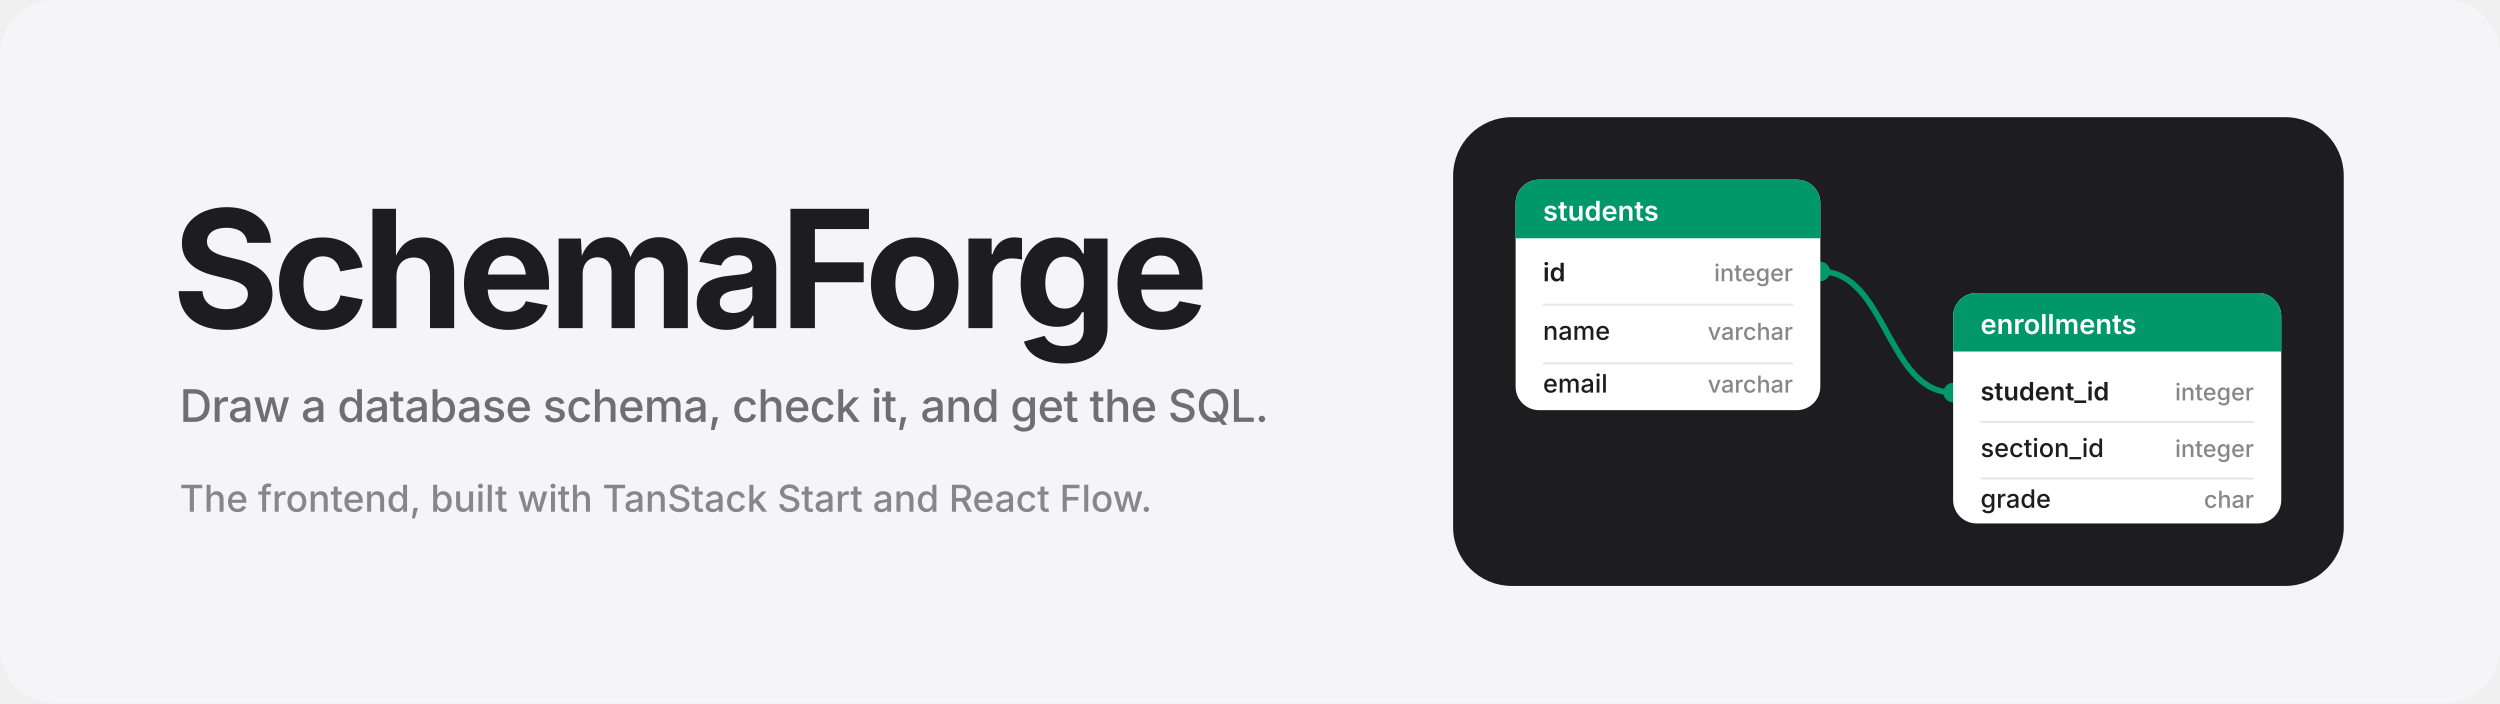
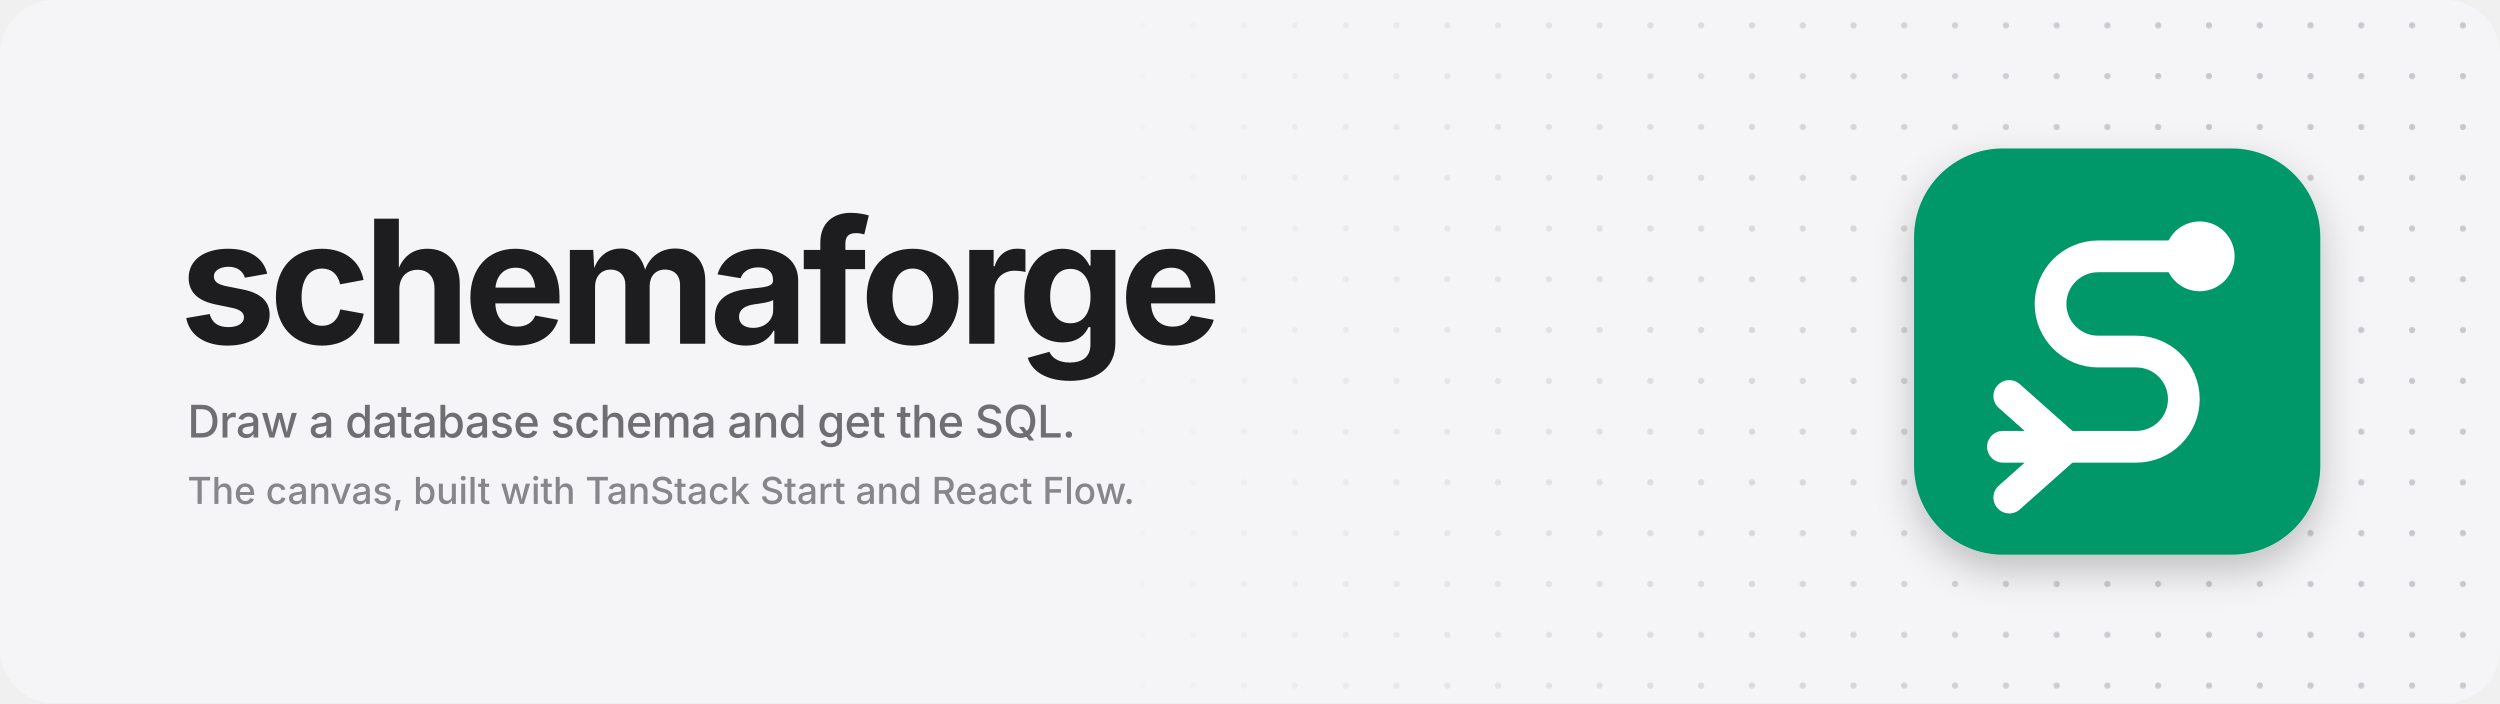
<svg xmlns="http://www.w3.org/2000/svg" width="1280" height="360" viewBox="0 0 1280 360">
+   <defs>
+     <pattern id="dots" width="26" height="26" patternUnits="userSpaceOnUse">
+       <circle cx="13" cy="13" r="1.6" fill="#c7c7cc" />
+     </pattern>
+     <linearGradient id="fade" x1="560" y1="0" x2="1280" y2="0" gradientUnits="userSpaceOnUse">
+       <stop offset="0" stop-color="#000" />
+       <stop offset="0.75" stop-color="#fff" />
+     </linearGradient>
+     <mask id="canvas">
+       <rect x="560" y="0" width="720" height="360" fill="url(#fade)" />
+     </mask>
+     <clipPath id="card">
+       <rect width="1280" height="360" rx="28" />
+     </clipPath>
+     <filter id="lift" x="-40%" y="-40%" width="180%" height="190%">
+       <feGaussianBlur in="SourceAlpha" stdDeviation="3" />
+       <feOffset dy="2.5" />
+       <feComponentTransfer>
+         <feFuncA type="linear" slope="0.22" />
+       </feComponentTransfer>
+       <feMerge>
+         <feMergeNode />
+         <feMergeNode in="SourceGraphic" />
+       </feMerge>
+     </filter>
+   </defs>
  <rect width="1280" height="360" rx="28" fill="#f5f5f7" />
+   <g clip-path="url(#card)">
+     <rect x="560" y="0" width="720" height="360" fill="url(#dots)" mask="url(#canvas)" />
+   </g>
  <g font-family="'Adwaita Sans', 'Inter', 'Helvetica Neue', sans-serif">
-     <text x="88" y="168" font-weight="700" font-size="84" letter-spacing="-3.5" fill="#1d1d1f">SchemaForge</text>
-     <text x="92" y="216" font-weight="500" font-size="23" letter-spacing="-0.3" fill="#6e6e73">Draw a database schema, check it, and get the SQL.</text>
-     <text x="92" y="262" font-weight="500" font-size="19" letter-spacing="0" fill="#86868b">The frontend, built with TanStack Start and React Flow.</text>
+     <text x="92" y="176" font-weight="700" font-size="88" letter-spacing="-3.5" fill="#1d1d1f">schemaforge</text>
+     <text x="96" y="224" font-weight="500" font-size="23" letter-spacing="-0.3" fill="#6e6e73">Draw a database schema and get the SQL.</text>
+     <text x="96" y="258" font-weight="500" font-size="19" letter-spacing="0" fill="#86868b">The canvas, built with TanStack Start and React Flow.</text>
  </g>
-   <g font-family="'Adwaita Sans', 'Inter', sans-serif">
-     <rect x="744" y="60" width="456" height="240" rx="30" fill="#1d1d1f" />
-     <path d="M 932 139 C 966 139, 966 201, 1000 201" fill="none" stroke="#009869" stroke-width="3" stroke-linecap="round" />
-     <circle cx="932" cy="139" r="5" fill="#009869" />
-     <circle cx="1000" cy="201" r="5" fill="#009869" />
-     <rect x="776" y="92" width="156" height="118" rx="12" fill="#ffffff" />
-     <path d="M 776 104 a 12 12 0 0 1 12 -12 h 132 a 12 12 0 0 1 12 12 v 18 h -156 z" fill="#009869" />
-     <text x="790" y="113" font-weight="600" font-size="14" fill="#ffffff">students</text>
-     <text x="790" y="144" font-weight="600" font-size="13" fill="#1d1d1f">id</text>
-     <text x="918" y="144" text-anchor="end" font-weight="500" font-size="12" fill="#86868b">integer</text>
-     <line x1="790" y1="156" x2="918" y2="156" stroke="#e5e5ea" stroke-width="1" />
-     <text x="790" y="174" font-weight="500" font-size="13" fill="#1d1d1f">name</text>
-     <text x="918" y="174" text-anchor="end" font-weight="500" font-size="12" fill="#86868b">varchar</text>
-     <line x1="790" y1="186" x2="918" y2="186" stroke="#e5e5ea" stroke-width="1" />
-     <text x="790" y="201" font-weight="500" font-size="13" fill="#1d1d1f">email</text>
-     <text x="918" y="201" text-anchor="end" font-weight="500" font-size="12" fill="#86868b">varchar</text>
-     <rect x="1000" y="150" width="168" height="118" rx="12" fill="#ffffff" />
-     <path d="M 1000 162 a 12 12 0 0 1 12 -12 h 144 a 12 12 0 0 1 12 12 v 18 h -168 z" fill="#009869" />
-     <text x="1014" y="171" font-weight="600" font-size="14" fill="#ffffff">enrollments</text>
-     <text x="1014" y="205" font-weight="600" font-size="13" fill="#1d1d1f">student_id</text>
-     <text x="1154" y="205" text-anchor="end" font-weight="500" font-size="12" fill="#86868b">integer</text>
-     <line x1="1014" y1="216" x2="1154" y2="216" stroke="#e5e5ea" stroke-width="1" />
-     <text x="1014" y="234" font-weight="500" font-size="13" fill="#1d1d1f">section_id</text>
-     <text x="1154" y="234" text-anchor="end" font-weight="500" font-size="12" fill="#86868b">integer</text>
-     <line x1="1014" y1="245" x2="1154" y2="245" stroke="#e5e5ea" stroke-width="1" />
-     <text x="1014" y="260" font-weight="500" font-size="13" fill="#1d1d1f">grade</text>
-     <text x="1154" y="260" text-anchor="end" font-weight="500" font-size="12" fill="#86868b">char</text>
+   <g transform="translate(980 76) scale(3.25)" filter="url(#lift)">
+     <rect width="64" height="64" rx="14" fill="#009869" />
+     <g fill="none" stroke="#fff" stroke-width="5" stroke-linecap="round" stroke-linejoin="round">
+       <path d="M42 17H29a7.5 7.5 0 0 0 0 15h6a7.5 7.5 0 0 1 0 15H24" />
+       <path d="M24 47l-9-8M24 47h-10M24 47l-9 8" />
+     </g>
+     <circle cx="45" cy="17" r="5.5" fill="#fff" />
  </g>
</svg>
